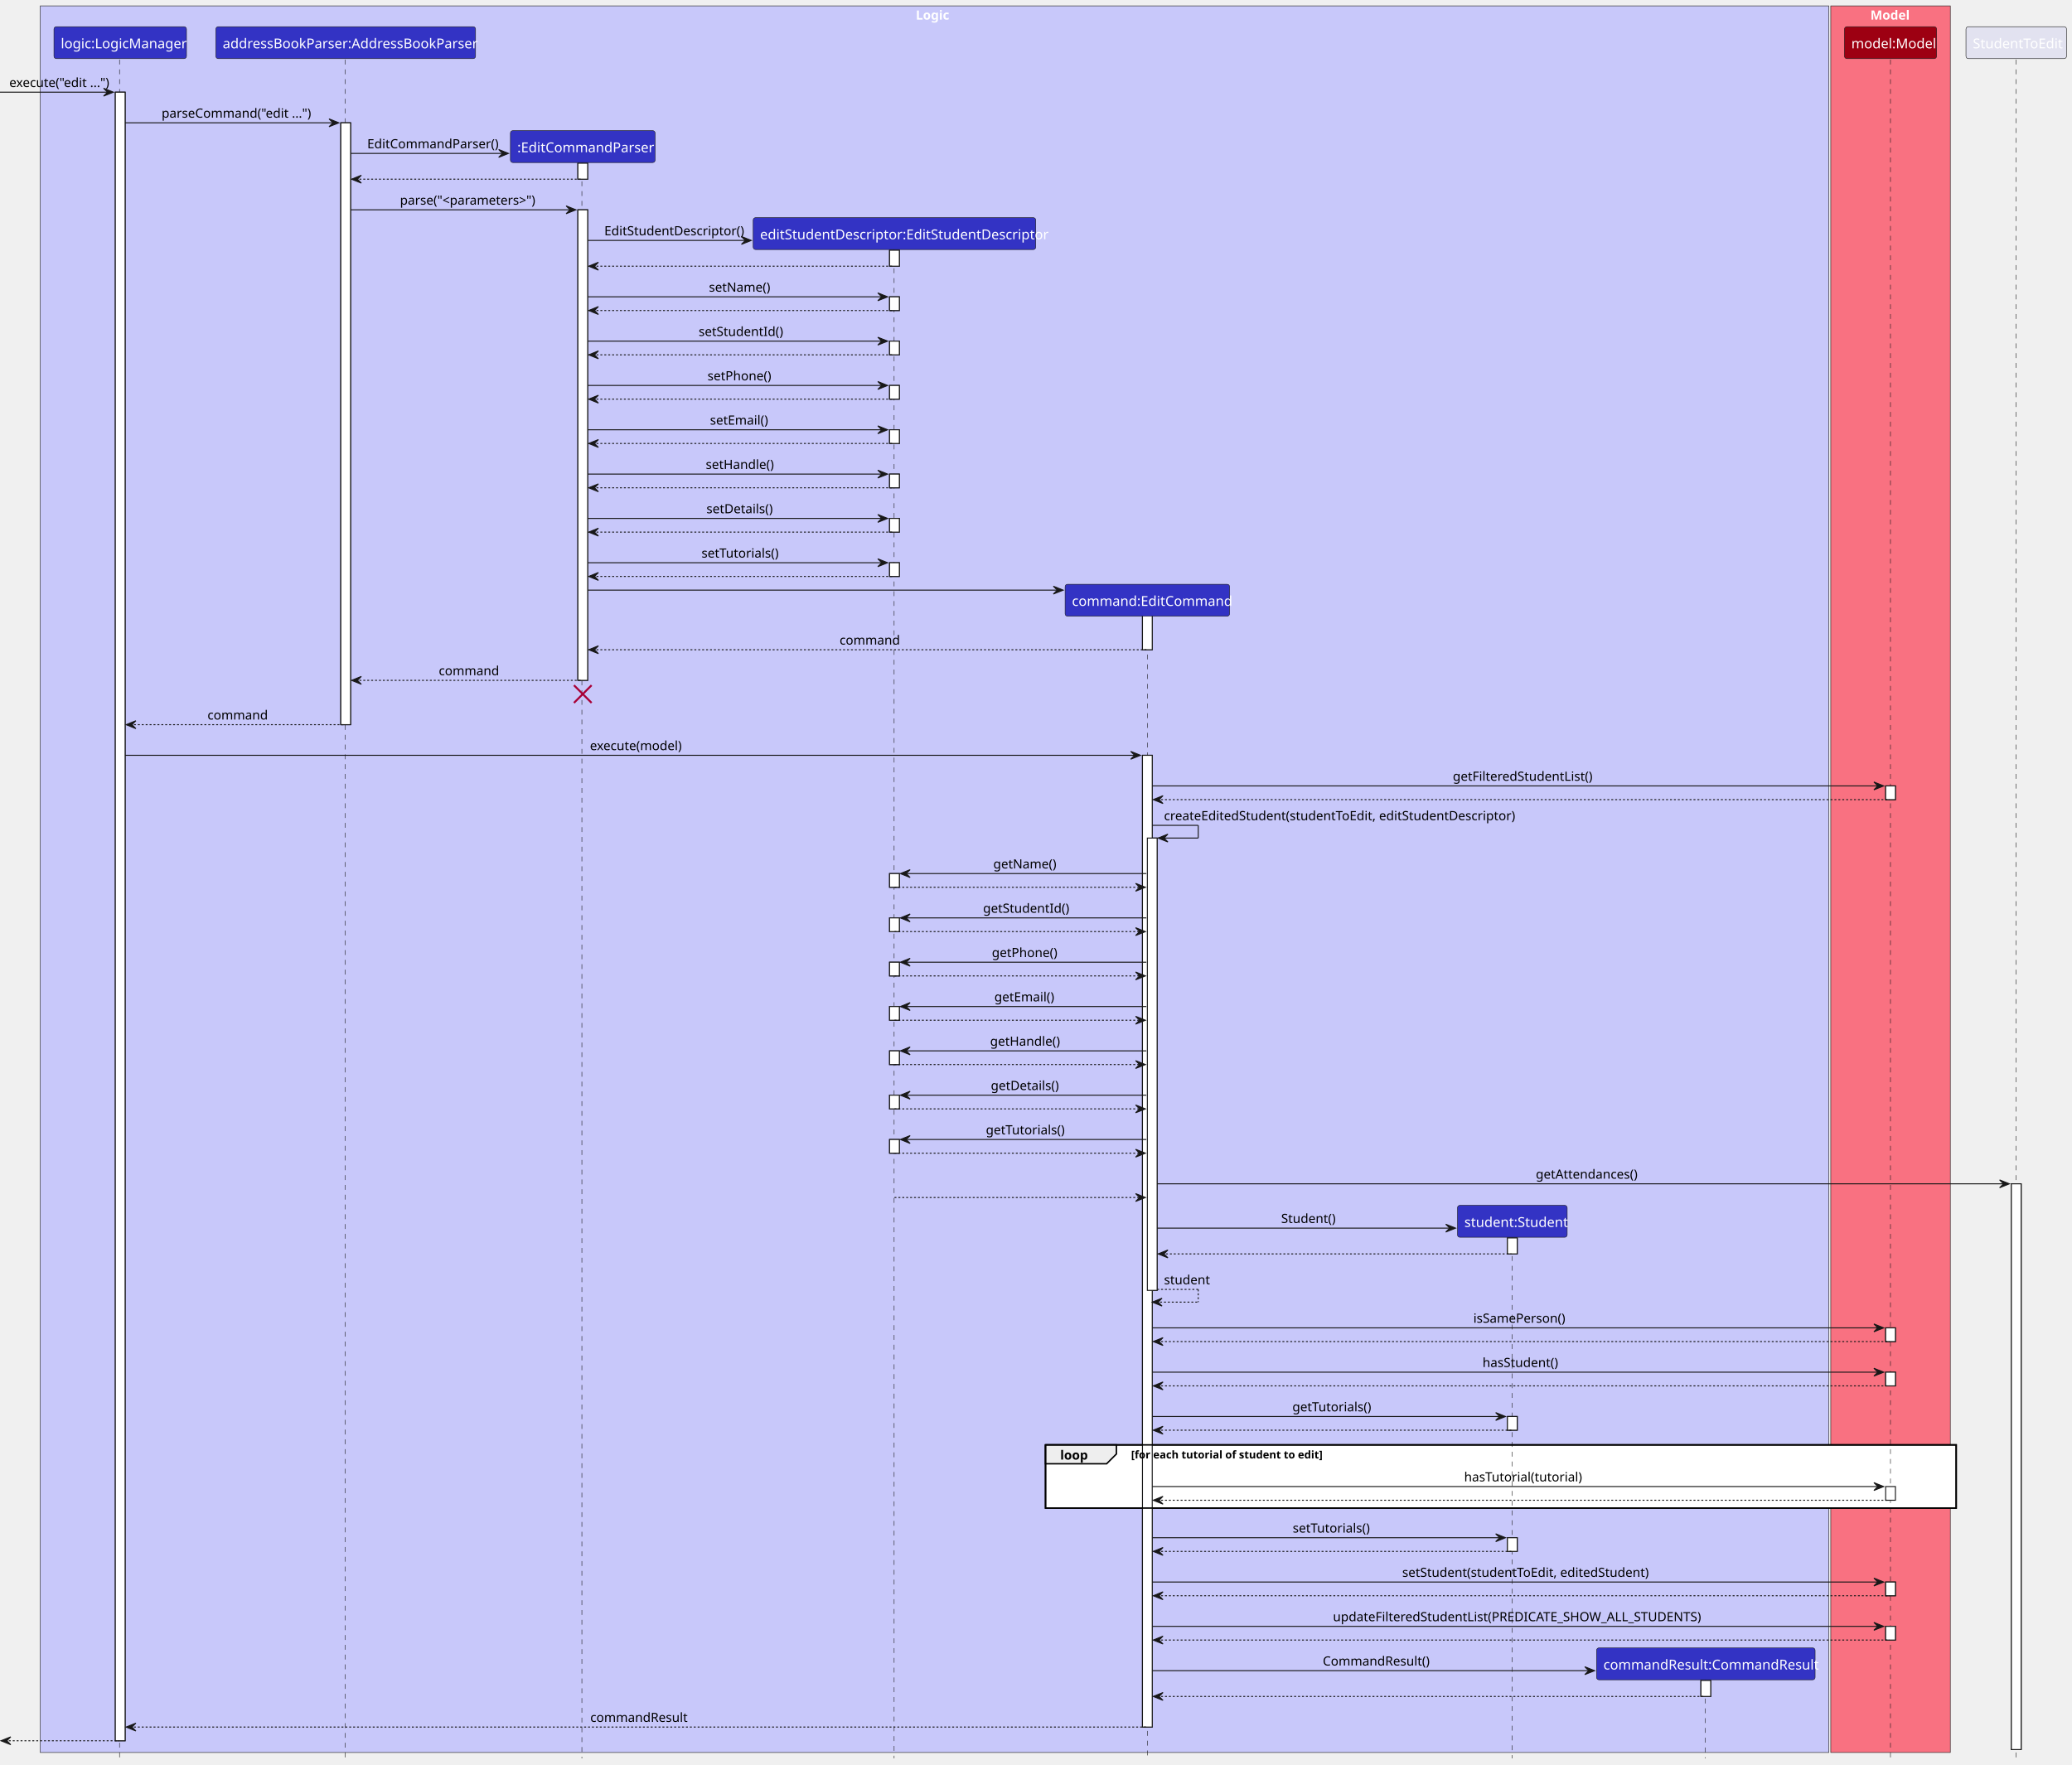
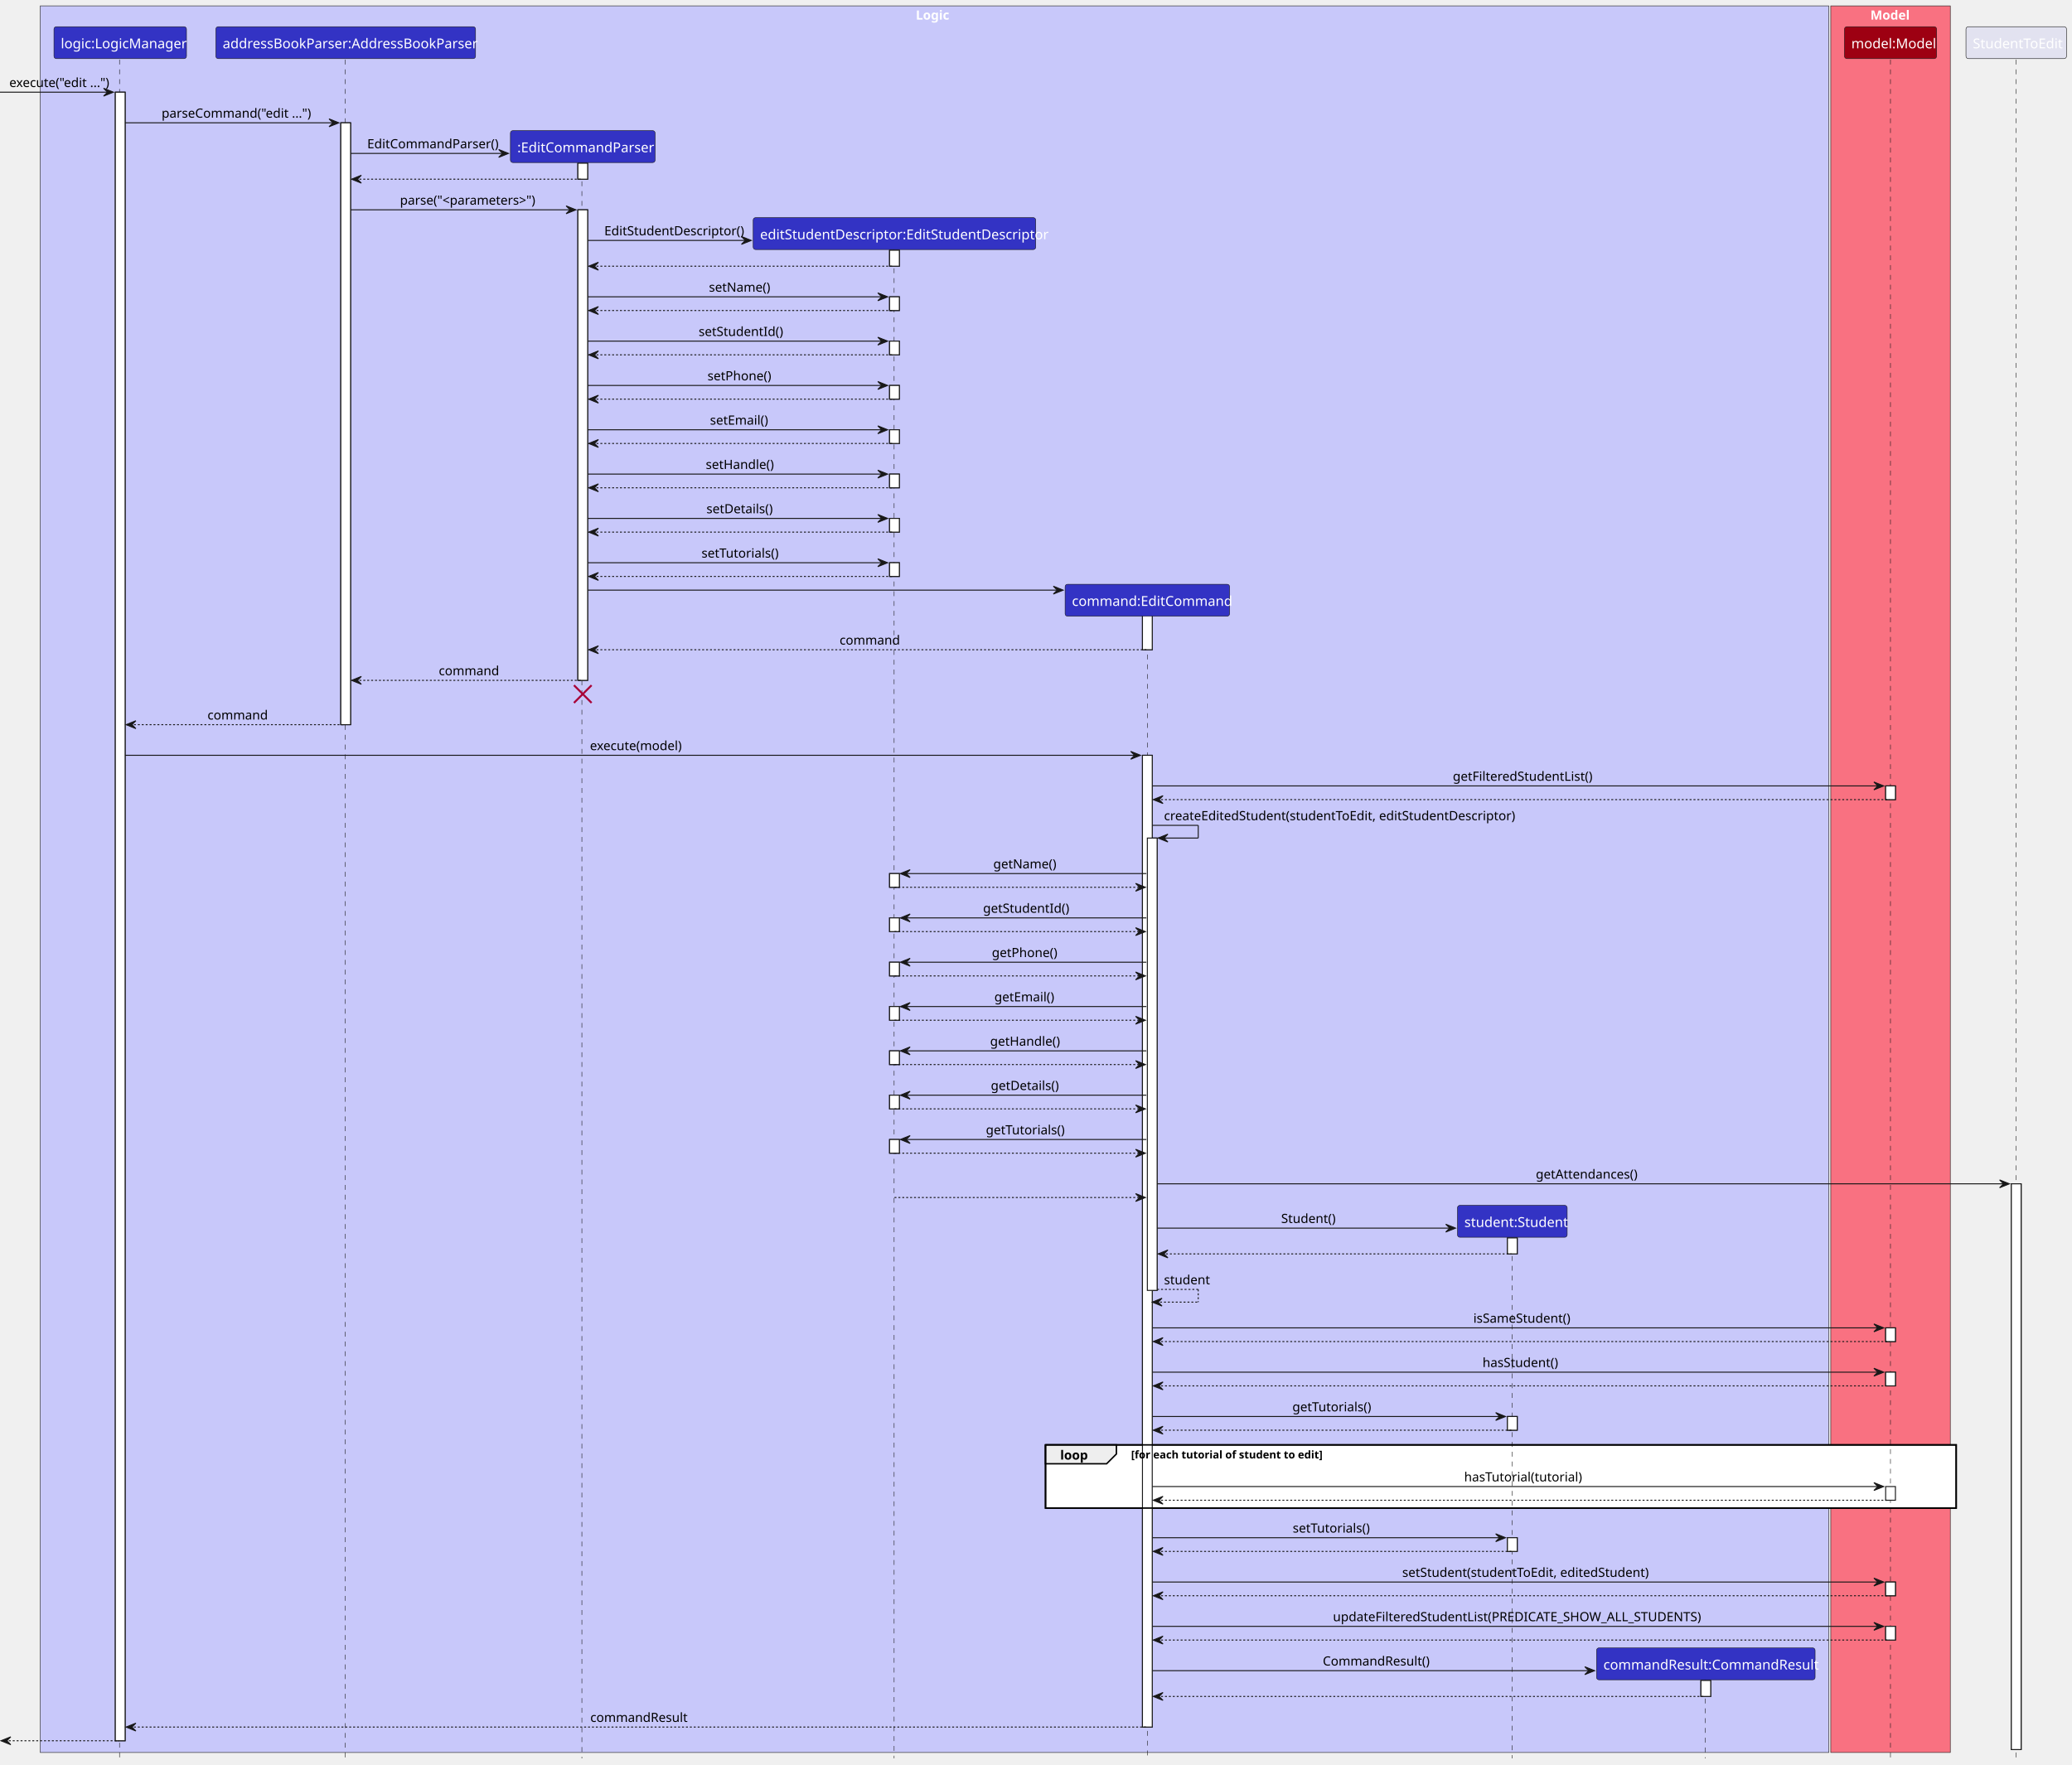
<svg xmlns="http://www.w3.org/2000/svg" contentStyleType="text/css" height="1803px" preserveAspectRatio="none" style="width:2117px;height:1803px;background:#FFFFFF;" version="1.1" viewBox="0 0 2117 1803" width="2117px" zoomAndPan="magnify">
  <defs />
  <g>
    <rect fill="#C8C8FA" height="1784.912" style="stroke:#181818;stroke-width:0.5;" width="1827.397" x="41.123" y="6" />
    <text fill="#FFFFFF" font-family="sans-serif" font-size="13" font-weight="bold" lengthAdjust="spacing" textLength="34.665" x="935.684" y="20.028">Logic</text>
    <rect fill="#F97181" height="1784.912" style="stroke:#181818;stroke-width:0.5;" width="122.151" x="1870.52" y="6" />
    <text fill="#FFFFFF" font-family="sans-serif" font-size="13" font-weight="bold" lengthAdjust="spacing" textLength="37.553" x="1911.013" y="20.028">Model</text>
    <rect fill="#FFFFFF" height="1684.709" style="stroke:#181818;stroke-width:1.0;" width="10" x="117.827" y="94.203" />
    <rect fill="#FFFFFF" height="615.064" style="stroke:#181818;stroke-width:1.0;" width="10" x="348.202" y="125.494" />
    <rect fill="#FFFFFF" height="16.33" style="stroke:#181818;stroke-width:1.0;" width="10" x="590.43" y="166.785" />
    <rect fill="#FFFFFF" height="480.861" style="stroke:#181818;stroke-width:1.0;" width="10" x="590.43" y="214.406" />
    <rect fill="#FFFFFF" height="16.33" style="stroke:#181818;stroke-width:1.0;" width="10" x="908.887" y="255.697" />
    <rect fill="#FFFFFF" height="14" style="stroke:#181818;stroke-width:1.0;" width="10" x="908.887" y="303.318" />
    <rect fill="#FFFFFF" height="14" style="stroke:#181818;stroke-width:1.0;" width="10" x="908.887" y="348.609" />
    <rect fill="#FFFFFF" height="14" style="stroke:#181818;stroke-width:1.0;" width="10" x="908.887" y="393.9" />
    <rect fill="#FFFFFF" height="14" style="stroke:#181818;stroke-width:1.0;" width="10" x="908.887" y="439.191" />
    <rect fill="#FFFFFF" height="14" style="stroke:#181818;stroke-width:1.0;" width="10" x="908.887" y="484.482" />
    <rect fill="#FFFFFF" height="14" style="stroke:#181818;stroke-width:1.0;" width="10" x="908.887" y="529.773" />
    <rect fill="#FFFFFF" height="14" style="stroke:#181818;stroke-width:1.0;" width="10" x="908.887" y="575.064" />
    <rect fill="#FFFFFF" height="14" style="stroke:#181818;stroke-width:1.0;" width="10" x="908.887" y="892.723" />
    <rect fill="#FFFFFF" height="14" style="stroke:#181818;stroke-width:1.0;" width="10" x="908.887" y="938.014" />
    <rect fill="#FFFFFF" height="14" style="stroke:#181818;stroke-width:1.0;" width="10" x="908.887" y="983.305" />
    <rect fill="#FFFFFF" height="14" style="stroke:#181818;stroke-width:1.0;" width="10" x="908.887" y="1028.596" />
    <rect fill="#FFFFFF" height="14" style="stroke:#181818;stroke-width:1.0;" width="10" x="908.887" y="1073.887" />
    <rect fill="#FFFFFF" height="14" style="stroke:#181818;stroke-width:1.0;" width="10" x="908.887" y="1119.178" />
    <rect fill="#FFFFFF" height="14" style="stroke:#181818;stroke-width:1.0;" width="10" x="908.887" y="1164.469" />
    <rect fill="#FFFFFF" height="50.912" style="stroke:#181818;stroke-width:1.0;" width="10" x="1167.266" y="613.064" />
    <rect fill="#FFFFFF" height="993.062" style="stroke:#181818;stroke-width:1.0;" width="10" x="1167.266" y="771.85" />
    <rect fill="#FFFFFF" height="462.24" style="stroke:#181818;stroke-width:1.0;" width="10" x="1172.266" y="856.432" />
    <rect fill="#FFFFFF" height="16.33" style="stroke:#181818;stroke-width:1.0;" width="10" x="1540.18" y="1265.051" />
    <rect fill="#FFFFFF" height="14" style="stroke:#181818;stroke-width:1.0;" width="10" x="1540.18" y="1447.545" />
    <rect fill="#FFFFFF" height="14" style="stroke:#181818;stroke-width:1.0;" width="10" x="1540.18" y="1571.418" />
    <rect fill="#FFFFFF" height="16.33" style="stroke:#181818;stroke-width:1.0;" width="10" x="1737.869" y="1717.291" />
    <rect fill="#FFFFFF" height="14" style="stroke:#181818;stroke-width:1.0;" width="10" x="1926.596" y="803.141" />
    <rect fill="#FFFFFF" height="14" style="stroke:#181818;stroke-width:1.0;" width="10" x="1926.596" y="1356.963" />
    <rect fill="#FFFFFF" height="14" style="stroke:#181818;stroke-width:1.0;" width="10" x="1926.596" y="1402.254" />
    <rect fill="#FFFFFF" height="14" style="stroke:#181818;stroke-width:1.0;" width="10" x="1926.596" y="1519.127" />
    <rect fill="#FFFFFF" height="14" style="stroke:#181818;stroke-width:1.0;" width="10" x="1926.596" y="1616.709" />
    <rect fill="#FFFFFF" height="14" style="stroke:#181818;stroke-width:1.0;" width="10" x="1926.596" y="1662" />
    <rect fill="#FFFFFF" height="578.152" style="stroke:#181818;stroke-width:1.0;" width="10" x="2055.033" y="1209.76" />
    <rect fill="#FFFFFF" height="64.582" style="stroke:#000000;stroke-width:1.5;" width="930.437" x="1068.235" y="1476.545" />
    <line style="stroke:#181818;stroke-width:0.5;stroke-dasharray:5.0,5.0;" x1="122.124" x2="122.124" y1="60.912" y2="1796.912" />
    <line style="stroke:#181818;stroke-width:0.5;stroke-dasharray:5.0,5.0;" x1="352.53" x2="352.53" y1="60.912" y2="1796.912" />
    <line style="stroke:#181818;stroke-width:0.5;stroke-dasharray:5.0,5.0;" x1="594.516" x2="594.516" y1="165.305" y2="1796.912" />
    <line style="stroke:#181818;stroke-width:0.5;stroke-dasharray:5.0,5.0;" x1="913.54" x2="913.54" y1="254.217" y2="1796.912" />
    <line style="stroke:#181818;stroke-width:0.5;stroke-dasharray:5.0,5.0;" x1="1172.235" x2="1172.235" y1="628.875" y2="1796.912" />
    <line style="stroke:#181818;stroke-width:0.5;stroke-dasharray:5.0,5.0;" x1="1545.142" x2="1545.142" y1="1263.57" y2="1796.912" />
    <line style="stroke:#181818;stroke-width:0.5;stroke-dasharray:5.0,5.0;" x1="1742.217" x2="1742.217" y1="1715.811" y2="1796.912" />
    <line style="stroke:#181818;stroke-width:0.5;stroke-dasharray:5.0,5.0;" x1="1931.52" x2="1931.52" y1="60.912" y2="1796.912" />
    <line style="stroke:#181818;stroke-width:0.5;stroke-dasharray:5.0,5.0;" x1="2059.671" x2="2059.671" y1="60.912" y2="1796.912" />
    <rect fill="#3333C4" height="32.621" rx="2.5" ry="2.5" style="stroke:#181818;stroke-width:0.5;" width="135.406" x="55.123" y="27.291" />
    <text fill="#FFFFFF" font-family="sans-serif" font-size="14" lengthAdjust="spacing" textLength="121.406" x="62.123" y="49.398">logic:LogicManager</text>
    <rect fill="#3333C4" height="32.621" rx="2.5" ry="2.5" style="stroke:#181818;stroke-width:0.5;" width="265.344" x="220.53" y="27.291" />
    <text fill="#FFFFFF" font-family="sans-serif" font-size="14" lengthAdjust="spacing" textLength="251.344" x="227.53" y="49.398">addressBookParser:AddressBookParser</text>
    <rect fill="#9D0012" height="32.621" rx="2.5" ry="2.5" style="stroke:#181818;stroke-width:0.5;" width="94.151" x="1884.52" y="27.291" />
    <text fill="#FFFFFF" font-family="sans-serif" font-size="14" lengthAdjust="spacing" textLength="80.151" x="1891.52" y="49.398">model:Model</text>
    <rect fill="#E2E2F0" height="32.621" rx="2.5" ry="2.5" style="stroke:#181818;stroke-width:0.5;" width="102.724" x="2008.671" y="27.291" />
    <text fill="#FFFFFF" font-family="sans-serif" font-size="14" lengthAdjust="spacing" textLength="88.724" x="2015.671" y="49.398">StudentToEdit</text>
    <rect fill="#FFFFFF" height="1684.709" style="stroke:#181818;stroke-width:1.0;" width="10" x="117.827" y="94.203" />
    <rect fill="#FFFFFF" height="615.064" style="stroke:#181818;stroke-width:1.0;" width="10" x="348.202" y="125.494" />
    <rect fill="#FFFFFF" height="16.33" style="stroke:#181818;stroke-width:1.0;" width="10" x="590.43" y="166.785" />
    <rect fill="#FFFFFF" height="480.861" style="stroke:#181818;stroke-width:1.0;" width="10" x="590.43" y="214.406" />
    <rect fill="#FFFFFF" height="16.33" style="stroke:#181818;stroke-width:1.0;" width="10" x="908.887" y="255.697" />
    <rect fill="#FFFFFF" height="14" style="stroke:#181818;stroke-width:1.0;" width="10" x="908.887" y="303.318" />
    <rect fill="#FFFFFF" height="14" style="stroke:#181818;stroke-width:1.0;" width="10" x="908.887" y="348.609" />
    <rect fill="#FFFFFF" height="14" style="stroke:#181818;stroke-width:1.0;" width="10" x="908.887" y="393.9" />
    <rect fill="#FFFFFF" height="14" style="stroke:#181818;stroke-width:1.0;" width="10" x="908.887" y="439.191" />
    <rect fill="#FFFFFF" height="14" style="stroke:#181818;stroke-width:1.0;" width="10" x="908.887" y="484.482" />
    <rect fill="#FFFFFF" height="14" style="stroke:#181818;stroke-width:1.0;" width="10" x="908.887" y="529.773" />
    <rect fill="#FFFFFF" height="14" style="stroke:#181818;stroke-width:1.0;" width="10" x="908.887" y="575.064" />
    <rect fill="#FFFFFF" height="14" style="stroke:#181818;stroke-width:1.0;" width="10" x="908.887" y="892.723" />
    <rect fill="#FFFFFF" height="14" style="stroke:#181818;stroke-width:1.0;" width="10" x="908.887" y="938.014" />
    <rect fill="#FFFFFF" height="14" style="stroke:#181818;stroke-width:1.0;" width="10" x="908.887" y="983.305" />
    <rect fill="#FFFFFF" height="14" style="stroke:#181818;stroke-width:1.0;" width="10" x="908.887" y="1028.596" />
    <rect fill="#FFFFFF" height="14" style="stroke:#181818;stroke-width:1.0;" width="10" x="908.887" y="1073.887" />
    <rect fill="#FFFFFF" height="14" style="stroke:#181818;stroke-width:1.0;" width="10" x="908.887" y="1119.178" />
    <rect fill="#FFFFFF" height="14" style="stroke:#181818;stroke-width:1.0;" width="10" x="908.887" y="1164.469" />
    <rect fill="#FFFFFF" height="50.912" style="stroke:#181818;stroke-width:1.0;" width="10" x="1167.266" y="613.064" />
    <rect fill="#FFFFFF" height="993.062" style="stroke:#181818;stroke-width:1.0;" width="10" x="1167.266" y="771.85" />
    <rect fill="#FFFFFF" height="462.24" style="stroke:#181818;stroke-width:1.0;" width="10" x="1172.266" y="856.432" />
    <rect fill="#FFFFFF" height="16.33" style="stroke:#181818;stroke-width:1.0;" width="10" x="1540.18" y="1265.051" />
    <rect fill="#FFFFFF" height="14" style="stroke:#181818;stroke-width:1.0;" width="10" x="1540.18" y="1447.545" />
    <rect fill="#FFFFFF" height="14" style="stroke:#181818;stroke-width:1.0;" width="10" x="1540.18" y="1571.418" />
    <rect fill="#FFFFFF" height="16.33" style="stroke:#181818;stroke-width:1.0;" width="10" x="1737.869" y="1717.291" />
    <rect fill="#FFFFFF" height="14" style="stroke:#181818;stroke-width:1.0;" width="10" x="1926.596" y="803.141" />
    <rect fill="#FFFFFF" height="14" style="stroke:#181818;stroke-width:1.0;" width="10" x="1926.596" y="1356.963" />
    <rect fill="#FFFFFF" height="14" style="stroke:#181818;stroke-width:1.0;" width="10" x="1926.596" y="1402.254" />
    <rect fill="#FFFFFF" height="14" style="stroke:#181818;stroke-width:1.0;" width="10" x="1926.596" y="1519.127" />
    <rect fill="#FFFFFF" height="14" style="stroke:#181818;stroke-width:1.0;" width="10" x="1926.596" y="1616.709" />
    <rect fill="#FFFFFF" height="14" style="stroke:#181818;stroke-width:1.0;" width="10" x="1926.596" y="1662" />
    <rect fill="#FFFFFF" height="578.152" style="stroke:#181818;stroke-width:1.0;" width="10" x="2055.033" y="1209.76" />
    <polygon fill="#181818" points="105.827,90.203,115.827,94.203,105.827,98.203,109.827,94.203" style="stroke:#181818;stroke-width:1.0;" />
    <line style="stroke:#181818;stroke-width:1.0;" x1="0" x2="111.827" y1="94.203" y2="94.203" />
    <text fill="#000000" font-family="sans-serif" font-size="13" lengthAdjust="spacing" textLength="98.827" x="9.5" y="88.94">execute("edit ...")</text>
    <polygon fill="#181818" points="336.202,121.494,346.202,125.494,336.202,129.494,340.202,125.494" style="stroke:#181818;stroke-width:1.0;" />
    <line style="stroke:#181818;stroke-width:1.0;" x1="127.827" x2="342.202" y1="125.494" y2="125.494" />
    <text fill="#000000" font-family="sans-serif" font-size="13" lengthAdjust="spacing" textLength="145.78" x="165.124" y="120.231">parseCommand("edit ...")</text>
    <polygon fill="#181818" points="509.516,152.785,519.516,156.785,509.516,160.785,513.516,156.785" style="stroke:#181818;stroke-width:1.0;" />
    <line style="stroke:#181818;stroke-width:1.0;" x1="358.202" x2="515.516" y1="156.785" y2="156.785" />
    <text fill="#000000" font-family="sans-serif" font-size="13" lengthAdjust="spacing" textLength="129.315" x="375.202" y="151.523">EditCommandParser()</text>
    <rect fill="#3333C4" height="32.621" rx="2.5" ry="2.5" style="stroke:#181818;stroke-width:0.5;" width="147.827" x="521.516" y="133.494" />
    <text fill="#FFFFFF" font-family="sans-serif" font-size="14" lengthAdjust="spacing" textLength="133.827" x="528.516" y="155.602">:EditCommandParser</text>
    <polygon fill="#181818" points="369.202,179.115,359.202,183.115,369.202,187.115,365.202,183.115" style="stroke:#181818;stroke-width:1.0;" />
    <line style="stroke:#181818;stroke-width:1.0;stroke-dasharray:2.0,2.0;" x1="363.202" x2="594.43" y1="183.115" y2="183.115" />
    <polygon fill="#181818" points="578.43,210.406,588.43,214.406,578.43,218.406,582.43,214.406" style="stroke:#181818;stroke-width:1.0;" />
    <line style="stroke:#181818;stroke-width:1.0;" x1="358.202" x2="584.43" y1="214.406" y2="214.406" />
    <text fill="#000000" font-family="sans-serif" font-size="13" lengthAdjust="spacing" textLength="131.339" x="408.646" y="209.144">parse("&lt;parameters&gt;")</text>
    <polygon fill="#181818" points="757.54,241.697,767.54,245.697,757.54,249.697,761.54,245.697" style="stroke:#181818;stroke-width:1.0;" />
    <line style="stroke:#181818;stroke-width:1.0;" x1="600.43" x2="763.54" y1="245.697" y2="245.697" />
    <text fill="#000000" font-family="sans-serif" font-size="13" lengthAdjust="spacing" textLength="135.11" x="617.43" y="240.435">EditStudentDescriptor()</text>
    <rect fill="#3333C4" height="32.621" rx="2.5" ry="2.5" style="stroke:#181818;stroke-width:0.5;" width="288.695" x="769.54" y="222.406" />
    <text fill="#FFFFFF" font-family="sans-serif" font-size="14" lengthAdjust="spacing" textLength="274.695" x="776.54" y="244.514">editStudentDescriptor:EditStudentDescriptor</text>
    <polygon fill="#181818" points="611.43,268.027,601.43,272.027,611.43,276.027,607.43,272.027" style="stroke:#181818;stroke-width:1.0;" />
    <line style="stroke:#181818;stroke-width:1.0;stroke-dasharray:2.0,2.0;" x1="605.43" x2="912.887" y1="272.027" y2="272.027" />
    <polygon fill="#181818" points="896.887,299.318,906.887,303.318,896.887,307.318,900.887,303.318" style="stroke:#181818;stroke-width:1.0;" />
    <line style="stroke:#181818;stroke-width:1.0;" x1="600.43" x2="902.887" y1="303.318" y2="303.318" />
    <text fill="#000000" font-family="sans-serif" font-size="13" lengthAdjust="spacing" textLength="60.677" x="724.32" y="298.056">setName()</text>
    <polygon fill="#181818" points="611.43,313.318,601.43,317.318,611.43,321.318,607.43,317.318" style="stroke:#181818;stroke-width:1.0;" />
    <line style="stroke:#181818;stroke-width:1.0;stroke-dasharray:2.0,2.0;" x1="605.43" x2="912.887" y1="317.318" y2="317.318" />
    <polygon fill="#181818" points="896.887,344.609,906.887,348.609,896.887,352.609,900.887,348.609" style="stroke:#181818;stroke-width:1.0;" />
    <line style="stroke:#181818;stroke-width:1.0;" x1="600.43" x2="902.887" y1="348.609" y2="348.609" />
    <text fill="#000000" font-family="sans-serif" font-size="13" lengthAdjust="spacing" textLength="81.656" x="713.83" y="343.347">setStudentId()</text>
    <polygon fill="#181818" points="611.43,358.609,601.43,362.609,611.43,366.609,607.43,362.609" style="stroke:#181818;stroke-width:1.0;" />
    <line style="stroke:#181818;stroke-width:1.0;stroke-dasharray:2.0,2.0;" x1="605.43" x2="912.887" y1="362.609" y2="362.609" />
    <polygon fill="#181818" points="896.887,389.9,906.887,393.9,896.887,397.9,900.887,393.9" style="stroke:#181818;stroke-width:1.0;" />
    <line style="stroke:#181818;stroke-width:1.0;" x1="600.43" x2="902.887" y1="393.9" y2="393.9" />
    <text fill="#000000" font-family="sans-serif" font-size="13" lengthAdjust="spacing" textLength="63.591" x="722.863" y="388.638">setPhone()</text>
    <polygon fill="#181818" points="611.43,403.9,601.43,407.9,611.43,411.9,607.43,407.9" style="stroke:#181818;stroke-width:1.0;" />
    <line style="stroke:#181818;stroke-width:1.0;stroke-dasharray:2.0,2.0;" x1="605.43" x2="912.887" y1="407.9" y2="407.9" />
    <polygon fill="#181818" points="896.887,435.191,906.887,439.191,896.887,443.191,900.887,439.191" style="stroke:#181818;stroke-width:1.0;" />
    <line style="stroke:#181818;stroke-width:1.0;" x1="600.43" x2="902.887" y1="439.191" y2="439.191" />
    <text fill="#000000" font-family="sans-serif" font-size="13" lengthAdjust="spacing" textLength="58.506" x="725.405" y="433.929">setEmail()</text>
    <polygon fill="#181818" points="611.43,449.191,601.43,453.191,611.43,457.191,607.43,453.191" style="stroke:#181818;stroke-width:1.0;" />
    <line style="stroke:#181818;stroke-width:1.0;stroke-dasharray:2.0,2.0;" x1="605.43" x2="912.887" y1="453.191" y2="453.191" />
    <polygon fill="#181818" points="896.887,480.482,906.887,484.482,896.887,488.482,900.887,484.482" style="stroke:#181818;stroke-width:1.0;" />
    <line style="stroke:#181818;stroke-width:1.0;" x1="600.43" x2="902.887" y1="484.482" y2="484.482" />
    <text fill="#000000" font-family="sans-serif" font-size="13" lengthAdjust="spacing" textLength="67.196" x="721.06" y="479.22">setHandle()</text>
    <polygon fill="#181818" points="611.43,494.482,601.43,498.482,611.43,502.482,607.43,498.482" style="stroke:#181818;stroke-width:1.0;" />
    <line style="stroke:#181818;stroke-width:1.0;stroke-dasharray:2.0,2.0;" x1="605.43" x2="912.887" y1="498.482" y2="498.482" />
    <polygon fill="#181818" points="896.887,525.773,906.887,529.773,896.887,533.773,900.887,529.773" style="stroke:#181818;stroke-width:1.0;" />
    <line style="stroke:#181818;stroke-width:1.0;" x1="600.43" x2="902.887" y1="529.773" y2="529.773" />
    <text fill="#000000" font-family="sans-serif" font-size="13" lengthAdjust="spacing" textLength="65.736" x="721.79" y="524.511">setDetails()</text>
    <polygon fill="#181818" points="611.43,539.773,601.43,543.773,611.43,547.773,607.43,543.773" style="stroke:#181818;stroke-width:1.0;" />
    <line style="stroke:#181818;stroke-width:1.0;stroke-dasharray:2.0,2.0;" x1="605.43" x2="912.887" y1="543.773" y2="543.773" />
    <polygon fill="#181818" points="896.887,571.064,906.887,575.064,896.887,579.064,900.887,575.064" style="stroke:#181818;stroke-width:1.0;" />
    <line style="stroke:#181818;stroke-width:1.0;" x1="600.43" x2="902.887" y1="575.064" y2="575.064" />
    <text fill="#000000" font-family="sans-serif" font-size="13" lengthAdjust="spacing" textLength="75.848" x="716.734" y="569.802">setTutorials()</text>
    <polygon fill="#181818" points="611.43,585.064,601.43,589.064,611.43,593.064,607.43,589.064" style="stroke:#181818;stroke-width:1.0;" />
    <line style="stroke:#181818;stroke-width:1.0;stroke-dasharray:2.0,2.0;" x1="605.43" x2="912.887" y1="589.064" y2="589.064" />
    <polygon fill="#181818" points="1076.235,599.064,1086.235,603.064,1076.235,607.064,1080.235,603.064" style="stroke:#181818;stroke-width:1.0;" />
    <line style="stroke:#181818;stroke-width:1.0;" x1="600.43" x2="1082.235" y1="603.064" y2="603.064" />
    <rect fill="#3333C4" height="32.621" rx="2.5" ry="2.5" style="stroke:#181818;stroke-width:0.5;" width="168.061" x="1088.235" y="597.064" />
    <text fill="#FFFFFF" font-family="sans-serif" font-size="14" lengthAdjust="spacing" textLength="154.061" x="1095.235" y="619.172">command:EditCommand</text>
    <polygon fill="#181818" points="611.43,659.977,601.43,663.977,611.43,667.977,607.43,663.977" style="stroke:#181818;stroke-width:1.0;" />
    <line style="stroke:#181818;stroke-width:1.0;stroke-dasharray:2.0,2.0;" x1="605.43" x2="1171.266" y1="663.977" y2="663.977" />
    <text fill="#000000" font-family="sans-serif" font-size="13" lengthAdjust="spacing" textLength="57.078" x="857.809" y="658.714">command</text>
    <polygon fill="#181818" points="369.202,691.268,359.202,695.268,369.202,699.268,365.202,695.268" style="stroke:#181818;stroke-width:1.0;" />
    <line style="stroke:#181818;stroke-width:1.0;stroke-dasharray:2.0,2.0;" x1="363.202" x2="594.43" y1="695.268" y2="695.268" />
    <text fill="#000000" font-family="sans-serif" font-size="13" lengthAdjust="spacing" textLength="57.078" x="448.277" y="690.005">command</text>
    <line style="stroke:#A80036;stroke-width:2.0;" x1="586.43" x2="604.43" y1="700.268" y2="718.268" />
    <line style="stroke:#A80036;stroke-width:2.0;" x1="586.43" x2="604.43" y1="718.268" y2="700.268" />
    <polygon fill="#181818" points="138.827,736.559,128.827,740.559,138.827,744.559,134.827,740.559" style="stroke:#181818;stroke-width:1.0;" />
    <line style="stroke:#181818;stroke-width:1.0;stroke-dasharray:2.0,2.0;" x1="132.827" x2="352.202" y1="740.559" y2="740.559" />
    <text fill="#000000" font-family="sans-serif" font-size="13" lengthAdjust="spacing" textLength="57.078" x="211.975" y="735.296">command</text>
    <polygon fill="#181818" points="1155.266,767.85,1165.266,771.85,1155.266,775.85,1159.266,771.85" style="stroke:#181818;stroke-width:1.0;" />
    <line style="stroke:#181818;stroke-width:1.0;" x1="127.827" x2="1161.266" y1="771.85" y2="771.85" />
    <text fill="#000000" font-family="sans-serif" font-size="13" lengthAdjust="spacing" textLength="89.597" x="602.748" y="766.587">execute(model)</text>
    <polygon fill="#181818" points="1914.596,799.141,1924.596,803.141,1914.596,807.141,1918.596,803.141" style="stroke:#181818;stroke-width:1.0;" />
    <line style="stroke:#181818;stroke-width:1.0;" x1="1177.266" x2="1920.596" y1="803.141" y2="803.141" />
    <text fill="#000000" font-family="sans-serif" font-size="13" lengthAdjust="spacing" textLength="135.123" x="1484.369" y="797.878">getFilteredStudentList()</text>
    <polygon fill="#181818" points="1188.266,813.141,1178.266,817.141,1188.266,821.141,1184.266,817.141" style="stroke:#181818;stroke-width:1.0;" />
    <line style="stroke:#181818;stroke-width:1.0;stroke-dasharray:2.0,2.0;" x1="1182.266" x2="1930.596" y1="817.141" y2="817.141" />
    <line style="stroke:#181818;stroke-width:1.0;" x1="1177.266" x2="1224.266" y1="843.432" y2="843.432" />
    <line style="stroke:#181818;stroke-width:1.0;" x1="1224.266" x2="1224.266" y1="843.432" y2="856.432" />
    <line style="stroke:#181818;stroke-width:1.0;" x1="1183.266" x2="1224.266" y1="856.432" y2="856.432" />
    <polygon fill="#181818" points="1193.266,852.432,1183.266,856.432,1193.266,860.432,1189.266,856.432" style="stroke:#181818;stroke-width:1.0;" />
    <text fill="#000000" font-family="sans-serif" font-size="13" lengthAdjust="spacing" textLength="338.914" x="1189.266" y="838.169">createEditedStudent(studentToEdit, editStudentDescriptor)</text>
    <polygon fill="#181818" points="929.887,888.723,919.887,892.723,929.887,896.723,925.887,892.723" style="stroke:#181818;stroke-width:1.0;" />
    <line style="stroke:#181818;stroke-width:1.0;" x1="923.887" x2="1171.266" y1="892.723" y2="892.723" />
    <text fill="#000000" font-family="sans-serif" font-size="13" lengthAdjust="spacing" textLength="61.407" x="1014.873" y="887.46">getName()</text>
    <polygon fill="#181818" points="1160.266,902.723,1170.266,906.723,1160.266,910.723,1164.266,906.723" style="stroke:#181818;stroke-width:1.0;" />
    <line style="stroke:#181818;stroke-width:1.0;stroke-dasharray:2.0,2.0;" x1="913.887" x2="1166.266" y1="906.723" y2="906.723" />
    <polygon fill="#181818" points="929.887,934.014,919.887,938.014,929.887,942.014,925.887,938.014" style="stroke:#181818;stroke-width:1.0;" />
    <line style="stroke:#181818;stroke-width:1.0;" x1="923.887" x2="1171.266" y1="938.014" y2="938.014" />
    <text fill="#000000" font-family="sans-serif" font-size="13" lengthAdjust="spacing" textLength="82.386" x="1004.383" y="932.751">getStudentId()</text>
    <polygon fill="#181818" points="1160.266,948.014,1170.266,952.014,1160.266,956.014,1164.266,952.014" style="stroke:#181818;stroke-width:1.0;" />
    <line style="stroke:#181818;stroke-width:1.0;stroke-dasharray:2.0,2.0;" x1="913.887" x2="1166.266" y1="952.014" y2="952.014" />
    <polygon fill="#181818" points="929.887,979.305,919.887,983.305,929.887,987.305,925.887,983.305" style="stroke:#181818;stroke-width:1.0;" />
    <line style="stroke:#181818;stroke-width:1.0;" x1="923.887" x2="1171.266" y1="983.305" y2="983.305" />
    <text fill="#000000" font-family="sans-serif" font-size="13" lengthAdjust="spacing" textLength="64.321" x="1013.416" y="978.042">getPhone()</text>
    <polygon fill="#181818" points="1160.266,993.305,1170.266,997.305,1160.266,1001.305,1164.266,997.305" style="stroke:#181818;stroke-width:1.0;" />
    <line style="stroke:#181818;stroke-width:1.0;stroke-dasharray:2.0,2.0;" x1="913.887" x2="1166.266" y1="997.305" y2="997.305" />
    <polygon fill="#181818" points="929.887,1024.596,919.887,1028.596,929.887,1032.596,925.887,1028.596" style="stroke:#181818;stroke-width:1.0;" />
    <line style="stroke:#181818;stroke-width:1.0;" x1="923.887" x2="1171.266" y1="1028.596" y2="1028.596" />
    <text fill="#000000" font-family="sans-serif" font-size="13" lengthAdjust="spacing" textLength="59.236" x="1015.958" y="1023.333">getEmail()</text>
    <polygon fill="#181818" points="1160.266,1038.596,1170.266,1042.596,1160.266,1046.596,1164.266,1042.596" style="stroke:#181818;stroke-width:1.0;" />
    <line style="stroke:#181818;stroke-width:1.0;stroke-dasharray:2.0,2.0;" x1="913.887" x2="1166.266" y1="1042.596" y2="1042.596" />
    <polygon fill="#181818" points="929.887,1069.887,919.887,1073.887,929.887,1077.887,925.887,1073.887" style="stroke:#181818;stroke-width:1.0;" />
    <line style="stroke:#181818;stroke-width:1.0;" x1="923.887" x2="1171.266" y1="1073.887" y2="1073.887" />
    <text fill="#000000" font-family="sans-serif" font-size="13" lengthAdjust="spacing" textLength="67.926" x="1011.613" y="1068.624">getHandle()</text>
    <polygon fill="#181818" points="1160.266,1083.887,1170.266,1087.887,1160.266,1091.887,1164.266,1087.887" style="stroke:#181818;stroke-width:1.0;" />
    <line style="stroke:#181818;stroke-width:1.0;stroke-dasharray:2.0,2.0;" x1="913.887" x2="1166.266" y1="1087.887" y2="1087.887" />
    <polygon fill="#181818" points="929.887,1115.178,919.887,1119.178,929.887,1123.178,925.887,1119.178" style="stroke:#181818;stroke-width:1.0;" />
    <line style="stroke:#181818;stroke-width:1.0;" x1="923.887" x2="1171.266" y1="1119.178" y2="1119.178" />
    <text fill="#000000" font-family="sans-serif" font-size="13" lengthAdjust="spacing" textLength="66.466" x="1012.343" y="1113.915">getDetails()</text>
    <polygon fill="#181818" points="1160.266,1129.178,1170.266,1133.178,1160.266,1137.178,1164.266,1133.178" style="stroke:#181818;stroke-width:1.0;" />
    <line style="stroke:#181818;stroke-width:1.0;stroke-dasharray:2.0,2.0;" x1="913.887" x2="1166.266" y1="1133.178" y2="1133.178" />
    <polygon fill="#181818" points="929.887,1160.469,919.887,1164.469,929.887,1168.469,925.887,1164.469" style="stroke:#181818;stroke-width:1.0;" />
    <line style="stroke:#181818;stroke-width:1.0;" x1="923.887" x2="1171.266" y1="1164.469" y2="1164.469" />
    <text fill="#000000" font-family="sans-serif" font-size="13" lengthAdjust="spacing" textLength="76.578" x="1007.287" y="1159.206">getTutorials()</text>
    <polygon fill="#181818" points="1160.266,1174.469,1170.266,1178.469,1160.266,1182.469,1164.266,1178.469" style="stroke:#181818;stroke-width:1.0;" />
    <line style="stroke:#181818;stroke-width:1.0;stroke-dasharray:2.0,2.0;" x1="913.887" x2="1166.266" y1="1178.469" y2="1178.469" />
    <polygon fill="#181818" points="2043.033,1205.76,2053.033,1209.76,2043.033,1213.76,2047.033,1209.76" style="stroke:#181818;stroke-width:1.0;" />
    <line style="stroke:#181818;stroke-width:1.0;" x1="1182.266" x2="2049.033" y1="1209.76" y2="1209.76" />
    <text fill="#000000" font-family="sans-serif" font-size="13" lengthAdjust="spacing" textLength="99.004" x="1569.147" y="1204.497">getAttendances()</text>
    <polygon fill="#181818" points="1160.266,1219.76,1170.266,1223.76,1160.266,1227.76,1164.266,1223.76" style="stroke:#181818;stroke-width:1.0;" />
    <line style="stroke:#181818;stroke-width:1.0;stroke-dasharray:2.0,2.0;" x1="913.887" x2="1166.266" y1="1223.76" y2="1223.76" />
    <polygon fill="#181818" points="1477.142,1251.051,1487.142,1255.051,1477.142,1259.051,1481.142,1255.051" style="stroke:#181818;stroke-width:1.0;" />
    <line style="stroke:#181818;stroke-width:1.0;" x1="1182.266" x2="1483.142" y1="1255.051" y2="1255.051" />
    <text fill="#000000" font-family="sans-serif" font-size="13" lengthAdjust="spacing" textLength="53.473" x="1308.967" y="1249.788">Student()</text>
    <rect fill="#3333C4" height="32.621" rx="2.5" ry="2.5" style="stroke:#181818;stroke-width:0.5;" width="112.075" x="1489.142" y="1231.76" />
    <text fill="#FFFFFF" font-family="sans-serif" font-size="14" lengthAdjust="spacing" textLength="98.075" x="1496.142" y="1253.867">student:Student</text>
    <polygon fill="#181818" points="1193.266,1277.381,1183.266,1281.381,1193.266,1285.381,1189.266,1281.381" style="stroke:#181818;stroke-width:1.0;" />
    <line style="stroke:#181818;stroke-width:1.0;stroke-dasharray:2.0,2.0;" x1="1187.266" x2="1544.18" y1="1281.381" y2="1281.381" />
    <line style="stroke:#181818;stroke-width:1.0;stroke-dasharray:2.0,2.0;" x1="1182.266" x2="1224.266" y1="1317.672" y2="1317.672" />
    <line style="stroke:#181818;stroke-width:1.0;stroke-dasharray:2.0,2.0;" x1="1224.266" x2="1224.266" y1="1317.672" y2="1330.672" />
    <line style="stroke:#181818;stroke-width:1.0;stroke-dasharray:2.0,2.0;" x1="1177.266" x2="1224.266" y1="1330.672" y2="1330.672" />
    <polygon fill="#181818" points="1187.266,1326.672,1177.266,1330.672,1187.266,1334.672,1183.266,1330.672" style="stroke:#181818;stroke-width:1.0;" />
    <text fill="#000000" font-family="sans-serif" font-size="13" lengthAdjust="spacing" textLength="42.644" x="1189.266" y="1312.409">student</text>
    <polygon fill="#181818" points="1914.596,1352.963,1924.596,1356.963,1914.596,1360.963,1918.596,1356.963" style="stroke:#181818;stroke-width:1.0;" />
    <line style="stroke:#181818;stroke-width:1.0;" x1="1177.266" x2="1920.596" y1="1356.963" y2="1356.963" />
-     <text fill="#000000" font-family="sans-serif" font-size="13" lengthAdjust="spacing" textLength="93.196" x="1505.332" y="1351.7">isSamePerson()</text>
+     <text fill="#000000" font-family="sans-serif" font-size="13" lengthAdjust="spacing" textLength="93.196" x="1505.332" y="1351.7">isSameStudent()</text>
    <polygon fill="#181818" points="1188.266,1366.963,1178.266,1370.963,1188.266,1374.963,1184.266,1370.963" style="stroke:#181818;stroke-width:1.0;" />
    <line style="stroke:#181818;stroke-width:1.0;stroke-dasharray:2.0,2.0;" x1="1182.266" x2="1930.596" y1="1370.963" y2="1370.963" />
    <polygon fill="#181818" points="1914.596,1398.254,1924.596,1402.254,1914.596,1406.254,1918.596,1402.254" style="stroke:#181818;stroke-width:1.0;" />
    <line style="stroke:#181818;stroke-width:1.0;" x1="1177.266" x2="1920.596" y1="1402.254" y2="1402.254" />
    <text fill="#000000" font-family="sans-serif" font-size="13" lengthAdjust="spacing" textLength="74.433" x="1514.714" y="1396.991">hasStudent()</text>
    <polygon fill="#181818" points="1188.266,1412.254,1178.266,1416.254,1188.266,1420.254,1184.266,1416.254" style="stroke:#181818;stroke-width:1.0;" />
    <line style="stroke:#181818;stroke-width:1.0;stroke-dasharray:2.0,2.0;" x1="1182.266" x2="1930.596" y1="1416.254" y2="1416.254" />
    <polygon fill="#181818" points="1528.18,1443.545,1538.18,1447.545,1528.18,1451.545,1532.18,1447.545" style="stroke:#181818;stroke-width:1.0;" />
    <line style="stroke:#181818;stroke-width:1.0;" x1="1177.266" x2="1534.18" y1="1447.545" y2="1447.545" />
    <text fill="#000000" font-family="sans-serif" font-size="13" lengthAdjust="spacing" textLength="76.578" x="1320.434" y="1442.282">getTutorials()</text>
    <polygon fill="#181818" points="1188.266,1457.545,1178.266,1461.545,1188.266,1465.545,1184.266,1461.545" style="stroke:#181818;stroke-width:1.0;" />
    <line style="stroke:#181818;stroke-width:1.0;stroke-dasharray:2.0,2.0;" x1="1182.266" x2="1544.18" y1="1461.545" y2="1461.545" />
    <path d="M1068.235,1476.545 L1140.669,1476.545 L1140.669,1485.836 L1130.669,1495.836 L1068.235,1495.836 L1068.235,1476.545 " fill="#EEEEEE" style="stroke:#000000;stroke-width:1.5;" />
    <rect fill="none" height="64.582" style="stroke:#000000;stroke-width:1.5;" width="930.437" x="1068.235" y="1476.545" />
    <text fill="#000000" font-family="sans-serif" font-size="13" font-weight="bold" lengthAdjust="spacing" textLength="27.435" x="1083.235" y="1491.573">loop</text>
    <text fill="#000000" font-family="sans-serif" font-size="11" font-weight="bold" lengthAdjust="spacing" textLength="182.714" x="1155.669" y="1490.415">[for each tutorial of student to edit]</text>
    <polygon fill="#181818" points="1914.596,1515.127,1924.596,1519.127,1914.596,1523.127,1918.596,1519.127" style="stroke:#181818;stroke-width:1.0;" />
    <line style="stroke:#181818;stroke-width:1.0;" x1="1177.266" x2="1920.596" y1="1519.127" y2="1519.127" />
    <text fill="#000000" font-family="sans-serif" font-size="13" lengthAdjust="spacing" textLength="111.985" x="1495.938" y="1513.864">hasTutorial(tutorial)</text>
    <polygon fill="#181818" points="1188.266,1529.127,1178.266,1533.127,1188.266,1537.127,1184.266,1533.127" style="stroke:#181818;stroke-width:1.0;" />
    <line style="stroke:#181818;stroke-width:1.0;stroke-dasharray:2.0,2.0;" x1="1182.266" x2="1930.596" y1="1533.127" y2="1533.127" />
    <polygon fill="#181818" points="1528.18,1567.418,1538.18,1571.418,1528.18,1575.418,1532.18,1571.418" style="stroke:#181818;stroke-width:1.0;" />
    <line style="stroke:#181818;stroke-width:1.0;" x1="1177.266" x2="1534.18" y1="1571.418" y2="1571.418" />
    <text fill="#000000" font-family="sans-serif" font-size="13" lengthAdjust="spacing" textLength="75.848" x="1320.799" y="1566.155">setTutorials()</text>
    <polygon fill="#181818" points="1188.266,1581.418,1178.266,1585.418,1188.266,1589.418,1184.266,1585.418" style="stroke:#181818;stroke-width:1.0;" />
    <line style="stroke:#181818;stroke-width:1.0;stroke-dasharray:2.0,2.0;" x1="1182.266" x2="1544.18" y1="1585.418" y2="1585.418" />
    <polygon fill="#181818" points="1914.596,1612.709,1924.596,1616.709,1914.596,1620.709,1918.596,1616.709" style="stroke:#181818;stroke-width:1.0;" />
    <line style="stroke:#181818;stroke-width:1.0;" x1="1177.266" x2="1920.596" y1="1616.709" y2="1616.709" />
    <text fill="#000000" font-family="sans-serif" font-size="13" lengthAdjust="spacing" textLength="238.488" x="1432.687" y="1611.446">setStudent(studentToEdit, editedStudent)</text>
    <polygon fill="#181818" points="1188.266,1626.709,1178.266,1630.709,1188.266,1634.709,1184.266,1630.709" style="stroke:#181818;stroke-width:1.0;" />
    <line style="stroke:#181818;stroke-width:1.0;stroke-dasharray:2.0,2.0;" x1="1182.266" x2="1930.596" y1="1630.709" y2="1630.709" />
    <polygon fill="#181818" points="1914.596,1658,1924.596,1662,1914.596,1666,1918.596,1662" style="stroke:#181818;stroke-width:1.0;" />
    <line style="stroke:#181818;stroke-width:1.0;" x1="1177.266" x2="1920.596" y1="1662" y2="1662" />
    <text fill="#000000" font-family="sans-serif" font-size="13" lengthAdjust="spacing" textLength="380.047" x="1361.907" y="1656.737">updateFilteredStudentList(PREDICATE_SHOW_ALL_STUDENTS)</text>
    <polygon fill="#181818" points="1188.266,1672,1178.266,1676,1188.266,1680,1184.266,1676" style="stroke:#181818;stroke-width:1.0;" />
    <line style="stroke:#181818;stroke-width:1.0;stroke-dasharray:2.0,2.0;" x1="1182.266" x2="1930.596" y1="1676" y2="1676" />
    <polygon fill="#181818" points="1619.217,1703.291,1629.217,1707.291,1619.217,1711.291,1623.217,1707.291" style="stroke:#181818;stroke-width:1.0;" />
    <line style="stroke:#181818;stroke-width:1.0;" x1="1177.266" x2="1625.217" y1="1707.291" y2="1707.291" />
    <text fill="#000000" font-family="sans-serif" font-size="13" lengthAdjust="spacing" textLength="105.473" x="1351.505" y="1702.028">CommandResult()</text>
    <rect fill="#3333C4" height="32.621" rx="2.5" ry="2.5" style="stroke:#181818;stroke-width:0.5;" width="223.303" x="1631.217" y="1684" />
    <text fill="#FFFFFF" font-family="sans-serif" font-size="14" lengthAdjust="spacing" textLength="209.303" x="1638.217" y="1706.107">commandResult:CommandResult</text>
    <polygon fill="#181818" points="1188.266,1729.621,1178.266,1733.621,1188.266,1737.621,1184.266,1733.621" style="stroke:#181818;stroke-width:1.0;" />
    <line style="stroke:#181818;stroke-width:1.0;stroke-dasharray:2.0,2.0;" x1="1182.266" x2="1741.869" y1="1733.621" y2="1733.621" />
    <polygon fill="#181818" points="138.827,1760.912,128.827,1764.912,138.827,1768.912,134.827,1764.912" style="stroke:#181818;stroke-width:1.0;" />
    <line style="stroke:#181818;stroke-width:1.0;stroke-dasharray:2.0,2.0;" x1="132.827" x2="1171.266" y1="1764.912" y2="1764.912" />
    <text fill="#000000" font-family="sans-serif" font-size="13" lengthAdjust="spacing" textLength="93.926" x="603.083" y="1759.649">commandResult</text>
    <polygon fill="#181818" points="11,1774.912,1,1778.912,11,1782.912,7,1778.912" style="stroke:#181818;stroke-width:1.0;" />
    <line style="stroke:#181818;stroke-width:1.0;stroke-dasharray:2.0,2.0;" x1="5" x2="121.827" y1="1778.912" y2="1778.912" />
  </g>
</svg>
